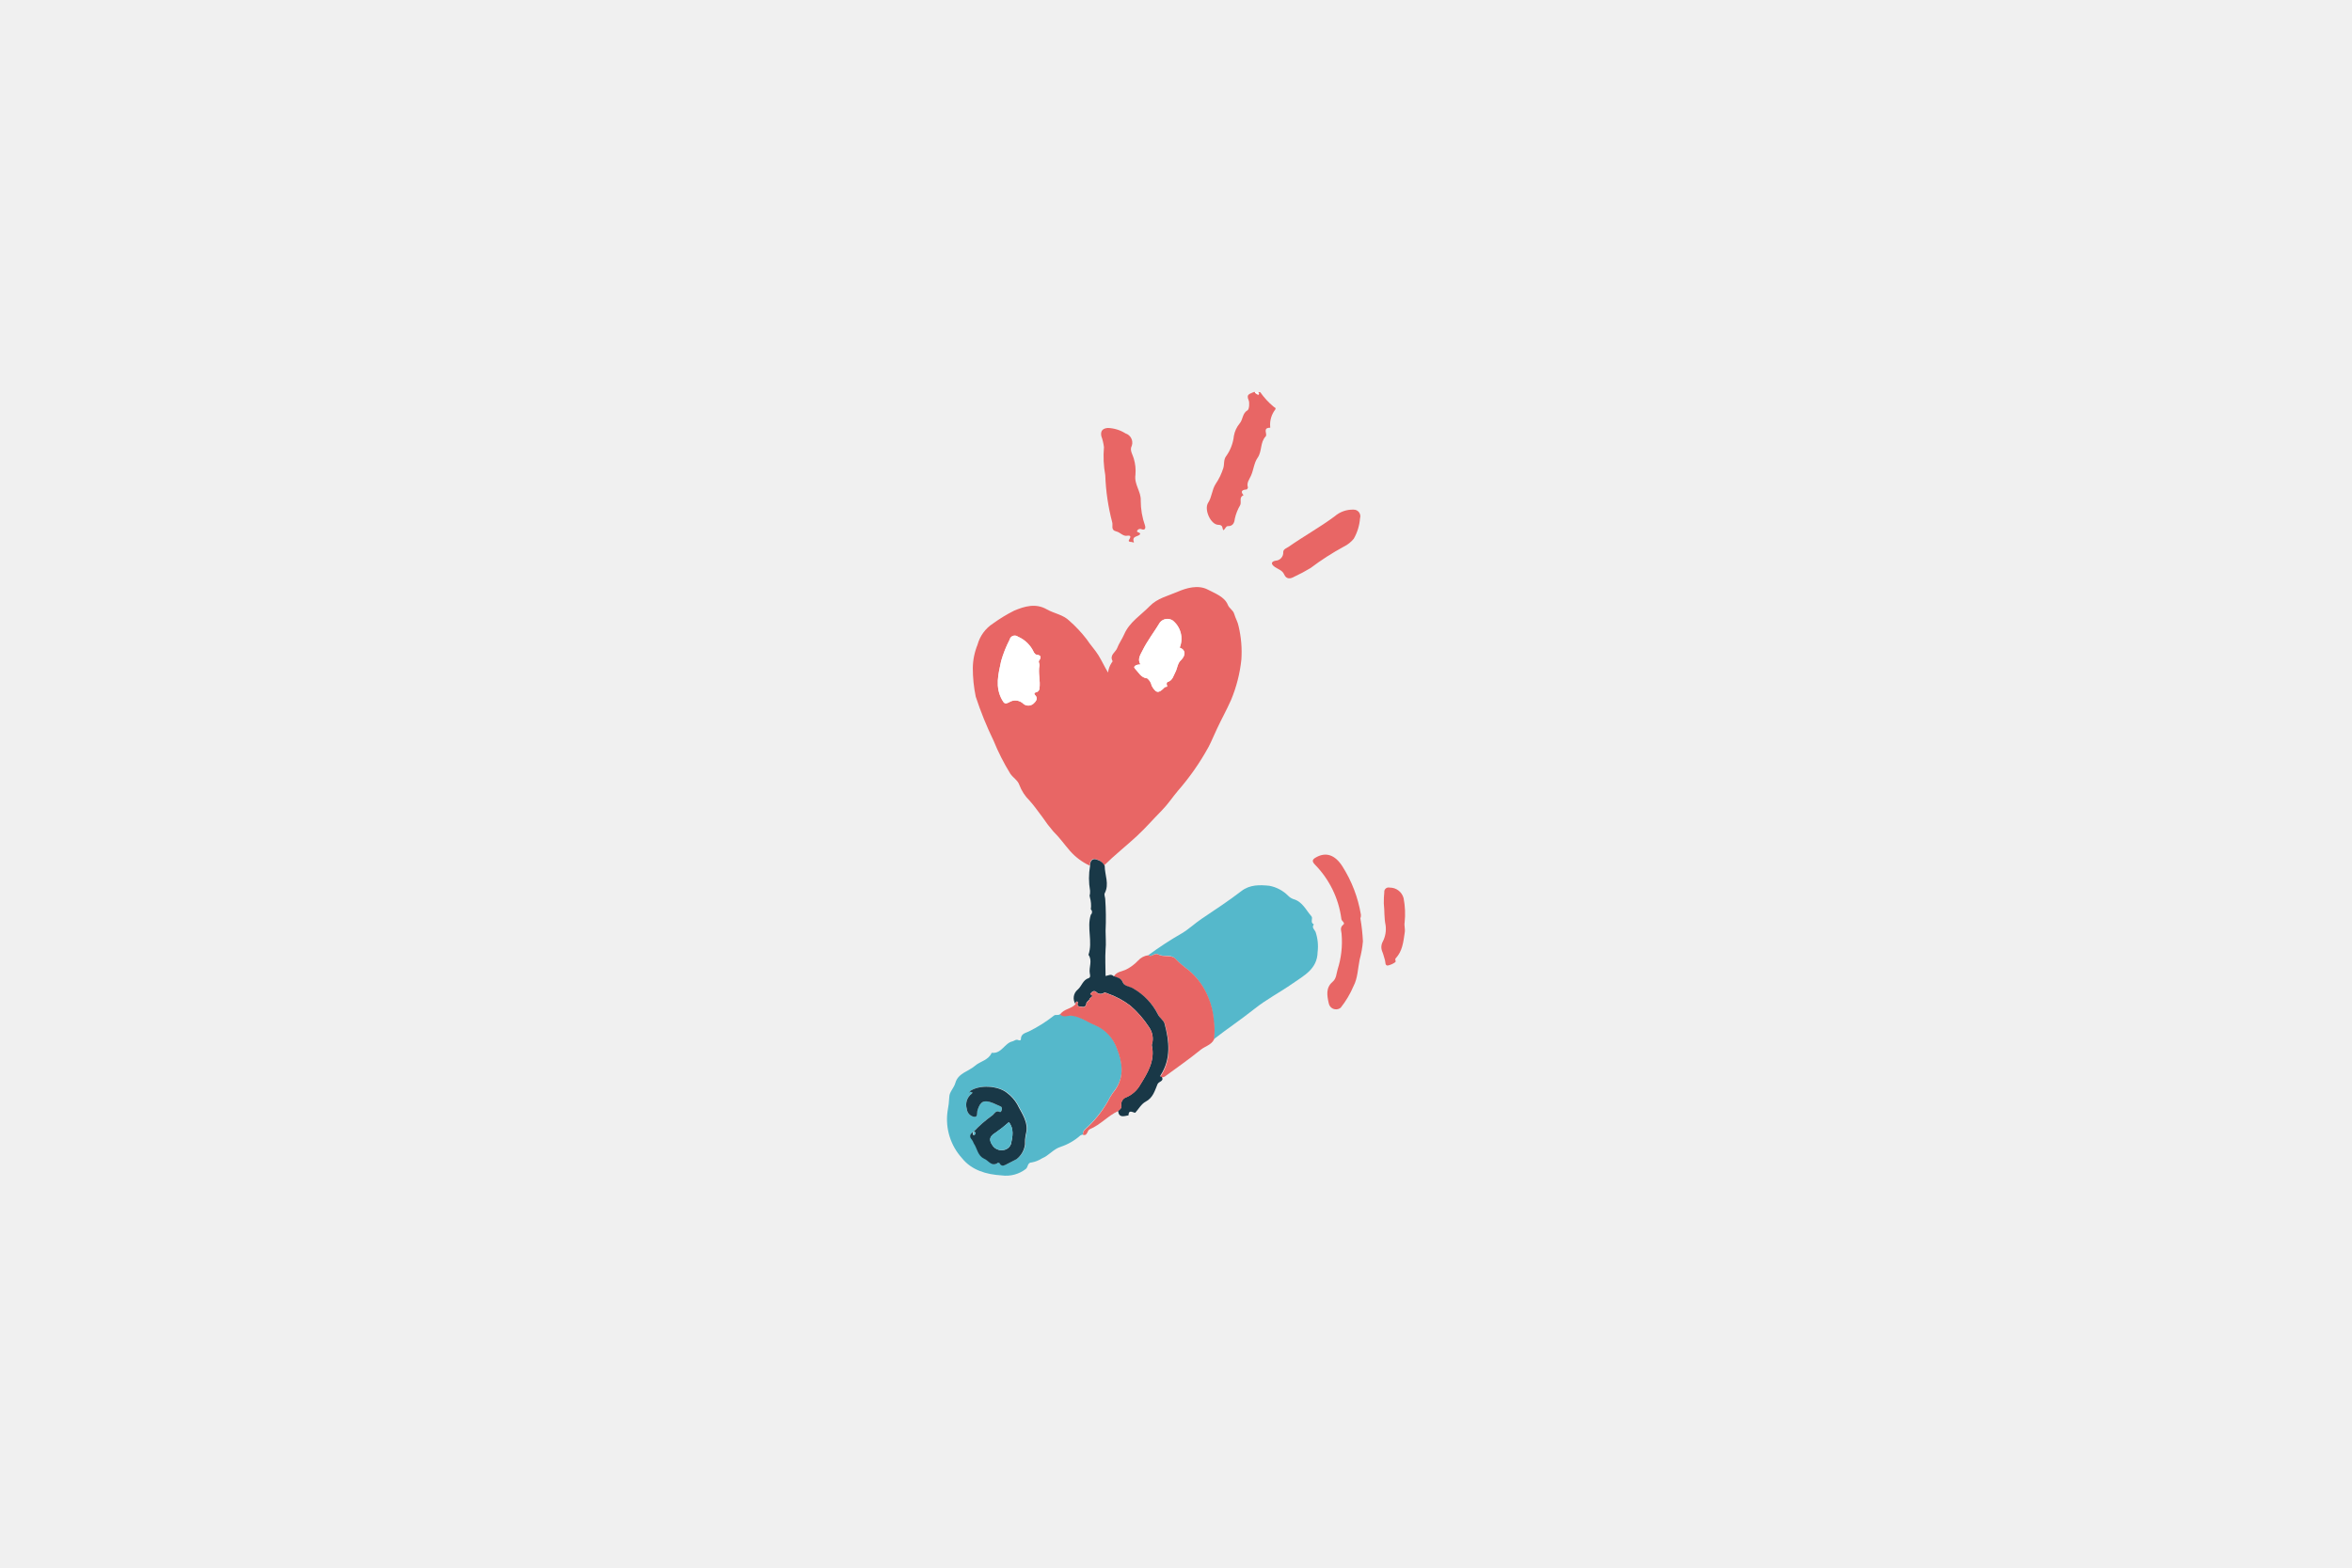
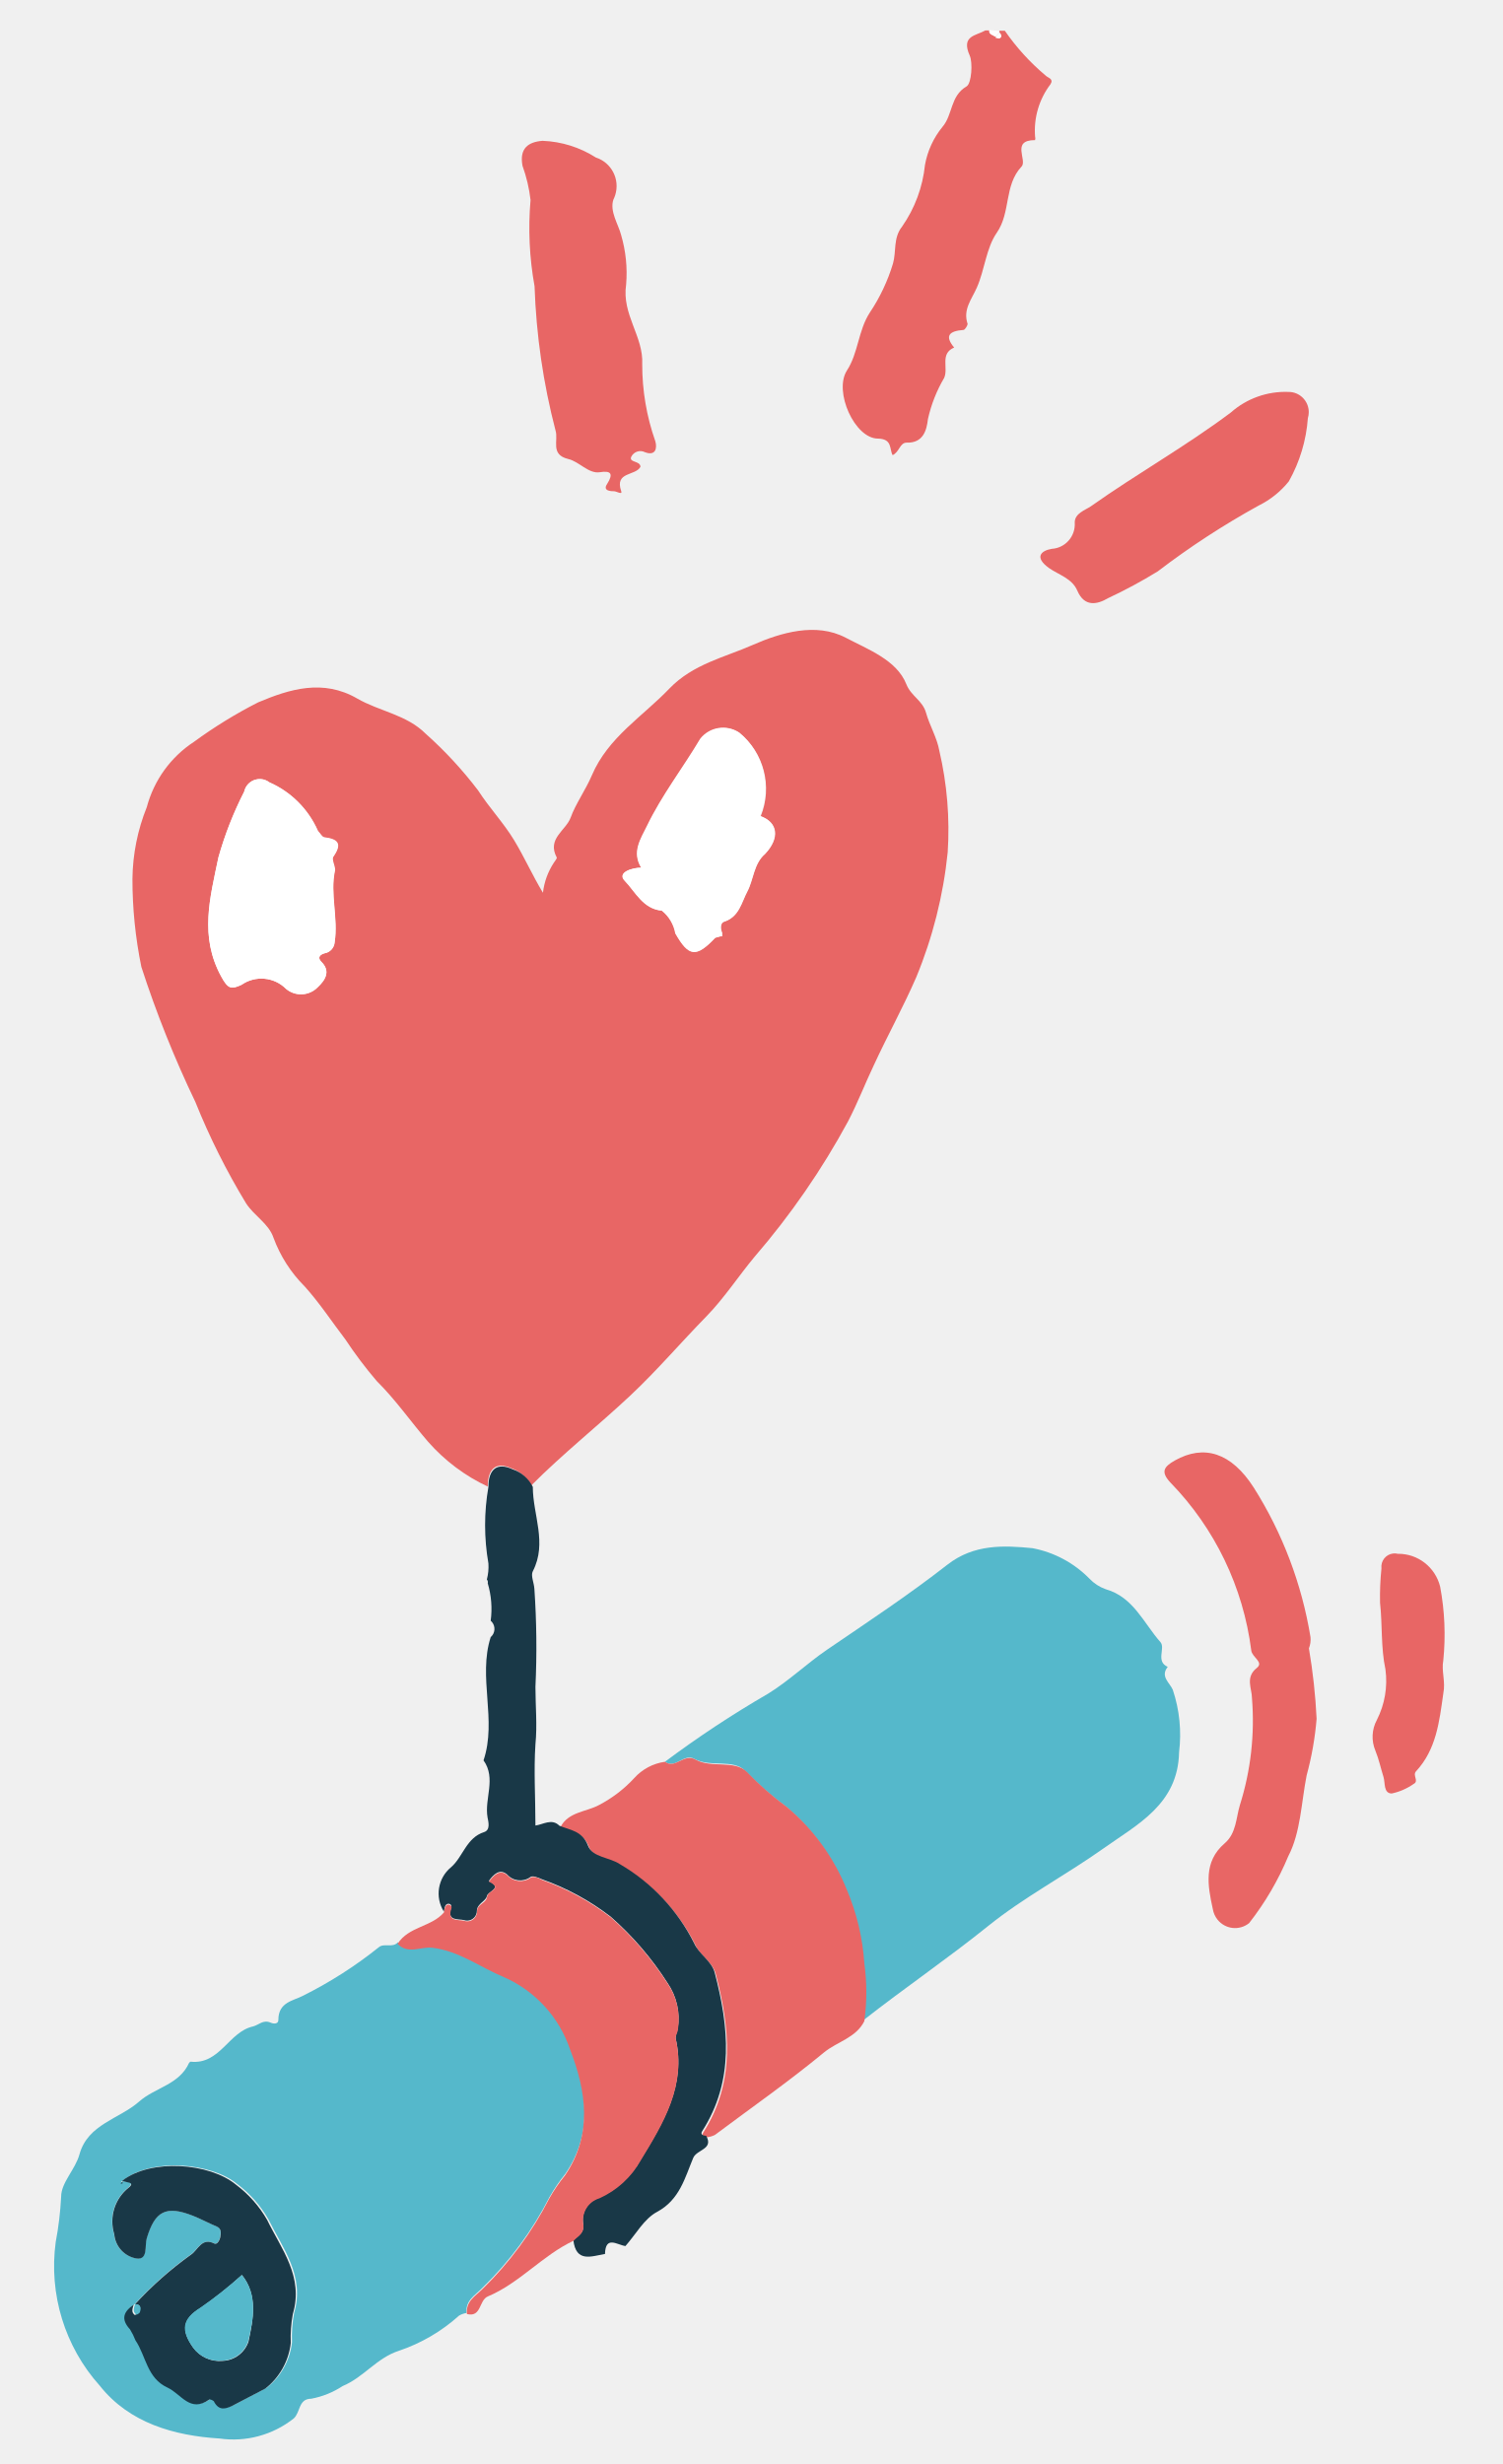
- <svg xmlns="http://www.w3.org/2000/svg" version="1.1" viewBox="0 0 1188 792" width="1188" height="792">
-   <g transform="translate(478.328 198) scale(2.908 2.894) rotate(0 39.77648 68.41742)">
-     <g>
-       <path d="M54.404,0.04c0.66,0.947,1.443,1.801,2.33,2.54c0.15,0.15,0.48,0.18,0.28,0.5   c-0.648,0.845-0.961,1.899-0.88,2.96c0.021,0.068,0.021,0.142,0,0.21c-1.4,0-0.42,1.15-0.78,1.51c-1,1.06-0.6,2.59-1.41,3.75   c-0.61,0.87-0.69,2.1-1.14,3.11c-0.3,0.68-0.81,1.25-0.53,2.07c0,0.08-0.15,0.34-0.24,0.34c-0.78,0.06-1.11,0.31-0.53,1   c-0.83,0.35-0.32,1.15-0.57,1.72c-0.431,0.726-0.745,1.516-0.93,2.34c-0.07,0.62-0.26,1.37-1.22,1.34c-0.39,0-0.41,0.53-0.8,0.71   c-0.2-0.35,0-0.92-0.84-0.94c-1.33,0-2.54-2.67-1.78-3.86c0.66-1,0.64-2.26,1.31-3.29c0.58-0.858,1.028-1.799,1.33-2.79   c0.2-0.69,0-1.45,0.52-2.1c0.729-1.035,1.18-2.24,1.31-3.5c0.143-0.794,0.488-1.537,1-2.16c0.6-0.69,0.44-1.76,1.38-2.3   c0.29-0.17,0.36-1.36,0.18-1.75c-0.51-1.14,0.36-1.12,0.9-1.43h0.23c0,0.26,0.22,0.26,0.36,0.37s0.24,0.07,0.29,0s0-0.2-0.08-0.26   V0.04h-0.09H54.404z" fill="#E86665" />
-       <path d="M53.974,0.04h0.09v0.1l-0.21,0.24c-0.13-0.11-0.38-0.11-0.35-0.38L53.974,0.04z" fill="#FFFFFF" />
-       <path d="M24.814,82.71c-1.299-0.604-2.459-1.469-3.41-2.54c-1-1.15-1.85-2.38-2.94-3.45   c-0.648-0.752-1.249-1.544-1.8-2.37c-0.77-1-1.46-2.05-2.32-3c-0.791-0.782-1.402-1.727-1.79-2.77c-0.27-0.8-1.09-1.23-1.56-1.94   c-1.127-1.84-2.1-3.77-2.91-5.77c-1.201-2.484-2.233-5.047-3.09-7.67c-0.34-1.645-0.511-3.32-0.51-5   c0.017-1.396,0.295-2.776,0.82-4.07c0.411-1.528,1.372-2.85,2.7-3.71c1.161-0.844,2.388-1.593,3.67-2.24   c1.81-0.76,3.72-1.34,5.67-0.22c1.27,0.73,2.82,0.91,3.92,2c1.102,0.974,2.106,2.052,3,3.22c0.65,1,1.45,1.83,2.05,2.81   s1.05,2,1.66,3c0.07-0.608,0.283-1.19,0.62-1.7c0.06-0.1,0.19-0.24,0.17-0.3c-0.58-1.08,0.53-1.53,0.8-2.28s0.86-1.57,1.21-2.39   c0.93-2.16,2.9-3.33,4.44-4.93c1.35-1.39,3.16-1.77,4.76-2.47s3.63-1.3,5.33-0.41c1.26,0.66,2.91,1.26,3.46,2.63   c0.28,0.7,0.93,0.92,1.13,1.63s0.63,1.42,0.76,2.15c0.446,1.892,0.608,3.84,0.48,5.78c-0.251,2.439-0.857,4.827-1.8,7.09   c-0.75,1.71-1.66,3.34-2.43,5c-0.48,1-0.93,2.15-1.47,3.18c-1.498,2.745-3.288,5.32-5.34,7.68c-0.94,1.12-1.74,2.35-2.77,3.4   c-1.47,1.49-2.83,3.08-4.37,4.51c-1.86,1.73-3.86,3.3-5.66,5.1c-0.239-0.474-0.656-0.834-1.16-1   C25.304,81.3,24.814,81.67,24.814,82.71z M33.614,47.56c-0.53,0-1.4,0.27-0.95,0.74c0.6,0.61,1.05,1.61,2.13,1.7   c0.406,0.322,0.679,0.78,0.77,1.29c0.77,1.34,1.19,1.39,2.28,0.25l0.29-0.08h0.1c0.005-0.067,0.005-0.133,0-0.2   c-0.11-0.24-0.1-0.56,0.11-0.63c0.87-0.27,1-1.1,1.34-1.73s0.36-1.57,1-2.11c0.86-0.89,0.75-1.8-0.25-2.14   c0.687-1.674,0.195-3.6-1.21-4.74c-0.72-0.473-1.681-0.322-2.22,0.35c-1,1.67-2.2,3.2-3.05,4.95c-0.38,0.73-0.89,1.47-0.35,2.35   L33.614,47.56z M15.094,45.46c-0.549-1.227-1.537-2.205-2.77-2.74c-0.4-0.304-0.971-0.227-1.275,0.173   c-0.08,0.105-0.136,0.227-0.165,0.357c-0.616,1.191-1.112,2.441-1.48,3.73c-0.48,2.3-1.1,4.48,0.16,6.77   c0.39,0.71,0.57,0.74,1.16,0.47c0.794-0.549,1.867-0.452,2.55,0.23c0.496,0.411,1.214,0.411,1.71,0c0.28-0.26,1-0.87,0.31-1.54   c-0.23-0.23-0.1-0.4,0.18-0.48c0.313-0.049,0.552-0.305,0.58-0.62c0.21-1.37-0.28-2.73,0-4.09c0-0.26-0.21-0.61-0.1-0.76   c0.51-0.72,0.29-1-0.5-1.1c-0.12-0.04-0.24-0.26-0.37-0.39L15.094,45.46z" fill="#E86665" />
-       <path d="M23.604,129.64c-0.151,0.023-0.297,0.074-0.43,0.15c-1.001,0.895-2.175,1.576-3.45,2   c-1.27,0.41-2,1.5-3.21,2c-0.547,0.357-1.158,0.601-1.8,0.72c-0.74,0-0.61,0.77-1,1.12c-1.199,0.942-2.73,1.354-4.24,1.14   c-2.59-0.16-5.16-0.87-6.86-3c-2.003-2.215-2.925-5.201-2.52-8.16c0.163-0.848,0.266-1.707,0.31-2.57c0-0.81,0.81-1.54,1.05-2.41   c0.48-1.72,2.28-2,3.42-3c0.9-0.79,2.29-0.95,2.85-2.19c0,0,0.06-0.07,0.09-0.07c1.68,0.18,2.18-1.7,3.57-2   c0.32-0.08,0.58-0.4,1-0.22c0.2,0.09,0.46,0.08,0.45-0.16c0-1,0.86-1.08,1.38-1.35c1.551-0.765,3.016-1.693,4.37-2.77   c0.3-0.25,0.79,0.06,1.09-0.28c0.6,0.61,1.33,0.14,2,0.22c1.54,0.18,2.74,1.12,4.11,1.68c1.78,0.782,3.149,2.277,3.77,4.12   c0.92,2.33,1.31,4.8-0.3,7.13c-0.336,0.411-0.637,0.849-0.9,1.31c-0.986,1.915-2.28,3.654-3.83,5.15   C24.064,128.67,23.534,128.92,23.604,129.64z M3.904,122.11c0.12,0.14,0.77,0,0.36,0.4c-0.801,0.624-1.132,1.68-0.83,2.65   c0.061,0.702,0.593,1.272,1.29,1.38c0.66,0.07,0.44-0.74,0.57-1.15c0.48-1.54,1.11-1.87,2.64-1.28c0.46,0.18,0.9,0.42,1.36,0.61   c0.3,0.12,0.24,0.36,0.21,0.58s-0.18,0.46-0.34,0.39c-0.73-0.35-0.94,0.37-1.34,0.63c-1.159,0.825-2.232,1.767-3.2,2.81l0,0   c-0.58,0.39-0.75,0.83-0.21,1.4c0.123,0.196,0.227,0.404,0.31,0.62c0.61,0.89,0.65,2.15,1.84,2.69c0.77,0.35,1.28,1.45,2.38,0.68   c0,0,0.25,0.06,0.29,0.14c0.24,0.48,0.59,0.4,1,0.23l1.93-1c0.81-0.631,1.332-1.56,1.45-2.58c-0.024-0.556,0.017-1.113,0.12-1.66   c0.63-2.12-0.66-3.69-1.47-5.33c-0.451-0.781-1.057-1.461-1.78-2c-1.49-1.21-4.84-1.5-6.5-0.24l-0.15,0.13h0.11L3.904,122.11z" fill="#55B8CB" />
-       <path d="M34.954,98.34c1.887-1.4,3.853-2.689,5.89-3.86c1.17-0.71,2.22-1.71,3.38-2.5   c2.32-1.57,4.67-3.11,6.89-4.83c1.52-1.18,3.23-1.1,4.87-0.94c1.237,0.232,2.375,0.835,3.26,1.73c0.258,0.271,0.577,0.476,0.93,0.6   c1.58,0.44,2.17,1.92,3.13,3c0.31,0.34-0.29,1.1,0.42,1.41c-0.44,0.55,0.11,0.89,0.29,1.3c0.386,1.141,0.509,2.355,0.36,3.55   c-0.06,2.95-2.38,4.09-4.34,5.47c-2.16,1.52-4.54,2.76-6.59,4.4c-2.33,1.86-4.8,3.53-7.15,5.36c0.152-1.091,0.152-2.199,0-3.29   c-0.096-1.436-0.434-2.846-1-4.17c-0.738-1.826-1.916-3.44-3.43-4.7c-0.821-0.601-1.591-1.27-2.3-2c-0.7-0.72-2-0.19-2.92-0.69   C36.034,97.83,35.564,98.78,34.954,98.34z" fill="#55B8CB" />
-       <path d="M34.954,98.34c0.61,0.44,1.07-0.51,1.76-0.12c0.89,0.5,2.22,0,2.92,0.69   c0.709,0.73,1.479,1.399,2.3,2c1.514,1.26,2.692,2.874,3.43,4.7c0.566,1.324,0.904,2.734,1,4.17c0.152,1.091,0.152,2.199,0,3.29   c-0.48,0.95-1.55,1.16-2.3,1.77c-2,1.64-4.16,3.14-6.25,4.69c-0.138,0.068-0.287,0.112-0.44,0.13c-0.16,0-0.35-0.07-0.23-0.26   c1.85-2.88,1.53-5.92,0.72-9c-0.18-0.7-0.91-1.05-1.17-1.66c-0.946-1.874-2.415-3.434-4.23-4.49c-0.62-0.42-1.59-0.39-1.85-1.06   c-0.33-0.86-1-0.88-1.64-1.14c0.46-0.88,1.49-0.86,2.22-1.26c0.749-0.389,1.425-0.903,2-1.52   C33.652,98.762,34.276,98.433,34.954,98.34z" fill="#E86665" />
-       <path d="M28.914,101.97c0.62,0.26,1.31,0.28,1.64,1.14c0.26,0.67,1.23,0.64,1.85,1.06   c1.815,1.056,3.284,2.616,4.23,4.49c0.27,0.61,1,1,1.17,1.66c0.81,3.09,1.13,6.13-0.72,9c-0.12,0.19,0.06,0.25,0.23,0.26   c0.44,0.77-0.53,0.77-0.74,1.25c-0.47,1.11-0.77,2.38-2.07,3.07c-0.74,0.39-1.22,1.28-1.81,1.94c-0.47-0.06-1.14-0.62-1.17,0.45   c-0.78,0.13-1.66,0.51-1.81-0.79c0.28-0.26,0.66-0.39,0.55-1c-0.075-0.634,0.318-1.229,0.93-1.41   c1.002-0.445,1.834-1.203,2.37-2.16c1.29-2.09,2.62-4.23,2-6.9c0-0.17,0.09-0.37,0.13-0.56c0.14-0.901-0.072-1.82-0.59-2.57   c-0.904-1.404-2.001-2.673-3.26-3.77c-1.191-0.908-2.517-1.624-3.93-2.12c-0.2-0.09-0.52-0.22-0.65-0.13   c-0.416,0.306-0.997,0.246-1.34-0.14c-0.43-0.36-0.78,0-1.05,0.37c0.84,0.4-0.06,0.58-0.11,0.86s-0.55,0.42-0.57,0.82   c0.005,0.309-0.241,0.564-0.55,0.57c-0.065,0.001-0.129-0.009-0.19-0.03c-0.32-0.08-1,0.07-0.73-0.7c0.07-0.2-0.15-0.28-0.27-0.19   s-0.11,0.27-0.15,0.41c-0.523-0.822-0.346-1.906,0.41-2.52c0.69-0.59,0.87-1.68,1.9-2c0.36-0.12,0.24-0.58,0.19-0.83   c-0.19-1.07,0.51-2.21-0.23-3.24c0.78-2.3-0.33-4.71,0.41-7c0.257-0.218,0.288-0.603,0.07-0.86c-0.021-0.025-0.045-0.049-0.07-0.07   c0.095-0.714,0.037-1.44-0.17-2.13c0.021-0.074,0.002-0.154-0.05-0.21c0.079-0.297,0.109-0.604,0.09-0.91   c-0.254-1.439-0.254-2.911,0-4.35c0-1,0.49-1.41,1.38-1c0.504,0.166,0.921,0.526,1.16,1c0,1.59,0.84,3.18,0,4.79   c-0.13,0.25,0.07,0.65,0.09,1c0.128,1.854,0.148,3.714,0.06,5.57c0,1.08,0.11,2.16,0,3.26c-0.1,1.49,0,3,0,4.61   C27.994,101.9,28.484,101.54,28.914,101.97z" fill="#193847" />
-       <path d="M22.314,106.89c0-0.14,0.06-0.34,0.15-0.41s0.34,0,0.27,0.19c-0.26,0.77,0.41,0.62,0.73,0.7   c0.293,0.099,0.611-0.057,0.71-0.35c0.021-0.061,0.031-0.125,0.03-0.19c0-0.41,0.52-0.45,0.57-0.82s0.94-0.46,0.11-0.86   c0.27-0.37,0.63-0.73,1.05-0.37c0.343,0.386,0.924,0.446,1.34,0.14c0.13-0.09,0.45,0,0.65,0.13c1.413,0.496,2.739,1.212,3.93,2.12   c1.259,1.097,2.356,2.366,3.26,3.77c0.518,0.75,0.73,1.669,0.59,2.57c0,0.19-0.17,0.39-0.13,0.56c0.61,2.67-0.72,4.82-2,6.9   c-0.536,0.957-1.368,1.715-2.37,2.16c-0.612,0.181-1.005,0.776-0.93,1.41c0.11,0.58-0.27,0.71-0.55,1c-1.78,0.83-3.08,2.4-4.9,3.16   c-0.52,0.21-0.36,1.21-1.2,1c-0.07-0.72,0.46-1,0.88-1.41c1.55-1.496,2.844-3.235,3.83-5.15c0.263-0.461,0.564-0.899,0.9-1.31   c1.6-2.33,1.21-4.8,0.3-7.13c-0.621-1.843-1.99-3.338-3.77-4.12c-1.37-0.56-2.57-1.49-4.11-1.68c-0.66-0.08-1.39,0.4-2-0.22   C20.294,107.68,21.594,107.73,22.314,106.89z" fill="#E86665" />
-       <path d="M33.554,24.8c-0.27,0.53-1.5,0.26-1.1,1.39c0.08,0.22-0.28,0-0.41,0c-0.13,0-0.68,0-0.4-0.41   c0.38-0.6,0.22-0.77-0.42-0.67s-1.18-0.61-1.8-0.75c-1.05-0.25-0.55-1.05-0.73-1.62c-0.704-2.677-1.106-5.424-1.2-8.19   c-0.295-1.616-0.373-3.264-0.23-4.9c-0.077-0.662-0.232-1.313-0.46-1.94c-0.19-1,0.34-1.36,1.15-1.42   c1.083,0.042,2.135,0.369,3.05,0.95c0.895,0.285,1.389,1.241,1.104,2.136c-0.028,0.088-0.063,0.173-0.104,0.254   c-0.22,0.67,0.28,1.39,0.44,2c0.272,0.914,0.37,1.87,0.29,2.82c-0.26,1.71,1,2.94,0.92,4.52c-0.003,1.492,0.25,2.974,0.75,4.38   c0.12,0.42,0,0.85-0.6,0.62c-0.287-0.142-0.635-0.024-0.777,0.263c-0.001,0.002-0.002,0.004-0.003,0.007   C32.884,24.57,33.544,24.45,33.554,24.8z" fill="#E86665" />
-       <path d="M71.804,91.9c0.228,1.323,0.375,2.659,0.44,4c-0.091,1.085-0.282,2.16-0.57,3.21   c-0.31,1.55-0.34,3.24-1.05,4.59c-0.572,1.362-1.326,2.64-2.24,3.8c-0.556,0.446-1.368,0.356-1.813-0.2   c-0.139-0.174-0.231-0.38-0.267-0.6c-0.29-1.32-0.55-2.68,0.68-3.73c0.67-0.57,0.65-1.46,0.87-2.17   c0.625-1.966,0.859-4.034,0.69-6.09c0-0.52-0.4-1.17,0.28-1.7c0.42-0.33-0.28-0.6-0.32-1c-0.461-3.587-2.08-6.926-4.61-9.51   c-0.59-0.62-0.4-0.91,0.24-1.27c1.65-0.92,3.22-0.47,4.52,1.55c1.641,2.579,2.743,5.464,3.24,8.48   C71.916,91.477,71.885,91.697,71.804,91.9z" fill="#E86665" />
-       <path d="M71.744,22.04c-0.093,1.263-0.465,2.489-1.09,3.59c-0.467,0.576-1.054,1.043-1.72,1.37   c-2.017,1.102-3.949,2.352-5.78,3.74c-0.917,0.56-1.865,1.067-2.84,1.52c-0.65,0.38-1.36,0.5-1.76-0.42   c-0.3-0.7-1.06-0.9-1.61-1.28c-0.88-0.62-0.47-1,0.15-1.1c0.772-0.048,1.359-0.712,1.311-1.484c0-0.005-0.001-0.011-0.001-0.016   c0-0.52,0.61-0.7,0.93-0.92c2.62-1.84,5.42-3.4,8-5.32c0.91-0.798,2.091-1.216,3.3-1.17c0.635-0.006,1.155,0.503,1.161,1.139   C71.796,21.808,71.779,21.926,71.744,22.04z" fill="#E86665" />
-       <path d="M76.894,86.53c1.143-0.015,2.146,0.76,2.42,1.87c0.261,1.377,0.321,2.785,0.18,4.18   c-0.12,0.61,0.14,1.2,0,1.88c-0.23,1.61-0.4,3.18-1.56,4.42c-0.22,0.24,0.19,0.55-0.14,0.72c-0.376,0.262-0.801,0.445-1.25,0.54   c-0.48,0-0.37-0.61-0.47-0.93c-0.16-0.5-0.26-1-0.47-1.51c-0.237-0.563-0.204-1.204,0.09-1.74c0.451-0.881,0.622-1.879,0.49-2.86   c-0.27-1.26-0.17-2.53-0.31-3.79c-0.014-0.651,0.013-1.302,0.08-1.95c-0.051-0.417,0.245-0.796,0.661-0.847   C76.708,86.501,76.803,86.507,76.894,86.53z" fill="#E86665" />
-       <path d="M54.074,0.18c0.11,0.06,0.18,0.17,0.08,0.26s-0.19,0-0.29,0L54.074,0.18z" fill="#FFFFFF" />
-       <path d="M16.084,47.7c0-0.26-0.21-0.61-0.1-0.76c0.51-0.72,0.29-1-0.5-1.1c-0.15,0-0.27-0.25-0.4-0.38   c-0.549-1.227-1.537-2.205-2.77-2.74c-0.4-0.304-0.971-0.227-1.275,0.173c-0.08,0.105-0.136,0.227-0.165,0.357   c-0.613,1.191-1.105,2.441-1.47,3.73c-0.48,2.3-1.1,4.48,0.16,6.77c0.39,0.71,0.57,0.74,1.16,0.47   c0.794-0.549,1.867-0.452,2.55,0.23c0.496,0.411,1.214,0.411,1.71,0c0.28-0.26,1-0.87,0.31-1.54c-0.23-0.23-0.1-0.4,0.18-0.48   c0.313-0.049,0.552-0.305,0.58-0.62C16.274,50.42,15.784,49.04,16.084,47.7z" fill="#FFFFFF" />
-       <path d="M40.404,44.63c0.687-1.674,0.195-3.6-1.21-4.74c-0.72-0.473-1.681-0.322-2.22,0.35   c-1,1.67-2.2,3.2-3.05,4.95c-0.37,0.75-0.88,1.49-0.33,2.38c-0.53,0-1.4,0.27-0.95,0.74c0.6,0.61,1.05,1.61,2.13,1.7   c0.406,0.322,0.679,0.78,0.77,1.29c0.77,1.34,1.19,1.39,2.28,0.25l0.29-0.08h0.1c0.005-0.067,0.005-0.133,0-0.2   c-0.11-0.24-0.1-0.56,0.11-0.63c0.87-0.27,1-1.1,1.34-1.73s0.36-1.57,1-2.11C41.534,45.88,41.404,44.98,40.404,44.63z" fill="#FFFFFF" />
-       <path d="M4.634,129.14c0.968-1.043,2.041-1.985,3.2-2.81c0.4-0.26,0.61-1,1.34-0.63   c0.16,0.07,0.31-0.19,0.34-0.39s0.08-0.46-0.21-0.58c-0.46-0.19-0.9-0.43-1.36-0.61c-1.54-0.6-2.17-0.27-2.64,1.28   c-0.13,0.42,0.09,1.22-0.57,1.15c-0.697-0.108-1.229-0.678-1.29-1.38c-0.302-0.97,0.029-2.026,0.83-2.65   c0.42-0.35-0.23-0.26-0.36-0.4l0,0c1.66-1.26,5-1,6.5,0.24c0.723,0.539,1.329,1.219,1.78,2c0.8,1.64,2.1,3.21,1.47,5.33   c-0.103,0.547-0.144,1.104-0.12,1.66c-0.118,1.02-0.64,1.949-1.45,2.58l-1.93,1c-0.38,0.17-0.73,0.25-1-0.23   c0-0.08-0.25-0.18-0.29-0.14c-1.09,0.77-1.6-0.32-2.38-0.68c-1.19-0.54-1.23-1.8-1.84-2.69c-0.083-0.216-0.187-0.424-0.31-0.62   c-0.54-0.58-0.37-1,0.21-1.4c-0.06,0.21-0.16,0.43,0.07,0.59c0,0,0.18-0.08,0.21-0.15C4.994,129.33,4.934,129.15,4.634,129.14z    M10.754,127.48c-0.743,0.669-1.528,1.29-2.35,1.86c-1.06,0.65-1.15,1.27-0.44,2.27c0.388,0.529,1.027,0.814,1.68,0.75   c0.672-0.021,1.26-0.455,1.48-1.09c0.28-1.31,0.54-2.66-0.38-3.79H10.754z" fill="#193847" />
-       <path d="M3.914,122.11v0.18h-0.11l0.15-0.13L3.914,122.11z" fill="#193847" />
-       <path d="M10.744,127.48c0.92,1.12,0.68,2.47,0.36,3.78c-0.22,0.635-0.808,1.069-1.48,1.09   c-0.653,0.064-1.292-0.221-1.68-0.75c-0.71-1-0.62-1.62,0.44-2.27C9.209,128.764,9.997,128.146,10.744,127.48z" fill="#55B8CB" />
-       <path d="M4.634,129.14c0.31,0,0.37,0.2,0.28,0.44c0,0.07-0.18,0.17-0.21,0.15   C4.474,129.57,4.574,129.35,4.634,129.14L4.634,129.14z" fill="#55B8CB" />
-     </g>
-   </g>
+ <svg xmlns="http://www.w3.org/2000/svg" width="250" height="410" viewBox="0 0 250 410" fill="none">
+   <path d="M167.206 5.117C169.125 7.892 171.402 10.394 173.981 12.559C174.417 12.999 175.377 13.087 174.796 14.024C172.911 16.5 172.001 19.589 172.236 22.698C172.298 22.897 172.298 23.114 172.236 23.313C168.165 23.313 171.015 26.683 169.968 27.738C167.06 30.844 168.223 35.327 165.868 38.726C164.094 41.275 163.861 44.879 162.553 47.839C161.68 49.831 160.197 51.501 161.012 53.904C161.012 54.139 160.575 54.9 160.314 54.9C158.045 55.076 157.086 55.809 158.772 57.831C156.359 58.856 157.842 61.2 157.115 62.87C155.862 64.998 154.948 67.313 154.41 69.727C154.207 71.544 153.654 73.741 150.863 73.653C149.729 73.653 149.67 75.207 148.536 75.734C147.955 74.708 148.536 73.038 146.094 72.98C142.226 72.98 138.707 65.156 140.917 61.669C142.837 58.739 142.778 55.047 144.727 52.029C146.413 49.515 147.716 46.757 148.594 43.854C149.176 41.832 148.594 39.605 150.107 37.7C152.227 34.667 153.538 31.137 153.916 27.445C154.332 25.118 155.335 22.941 156.824 21.116C158.569 19.094 158.104 15.958 160.837 14.376C161.68 13.878 161.884 10.391 161.361 9.248C159.877 5.908 162.407 5.966 163.978 5.058H164.647C164.647 5.82 165.286 5.82 165.693 6.142C166.101 6.465 166.391 6.347 166.537 6.142C166.682 5.937 166.537 5.556 166.304 5.38V5.117H166.042H167.206Z" fill="#E86665" />
+   <path d="M165.955 5.117H166.217V5.41L165.606 6.113C165.228 5.791 164.501 5.791 164.588 5L165.955 5.117Z" fill="white" />
+   <path d="M81.158 247.355C77.38 245.585 74.007 243.051 71.242 239.912C68.334 236.543 65.862 232.939 62.692 229.803C60.808 227.6 59.06 225.279 57.458 222.859C55.219 219.929 53.212 216.852 50.711 214.068C48.411 211.777 46.634 209.008 45.506 205.952C44.721 203.608 42.336 202.348 40.969 200.267C37.692 194.876 34.863 189.22 32.507 183.36C29.015 176.081 26.014 168.571 23.521 160.886C22.533 156.065 22.035 151.157 22.038 146.235C22.088 142.144 22.896 138.101 24.423 134.309C25.618 129.832 28.413 125.958 32.275 123.438C35.651 120.965 39.219 118.77 42.947 116.874C48.21 114.647 53.765 112.948 59.435 116.23C63.128 118.369 67.636 118.896 70.835 122.09C74.039 124.944 76.959 128.103 79.559 131.525C81.449 134.455 83.775 136.887 85.52 139.759C87.265 142.631 88.573 145.619 90.347 148.55C90.551 146.768 91.17 145.063 92.15 143.568C92.325 143.275 92.703 142.865 92.645 142.689C90.958 139.525 94.186 138.206 94.971 136.008C95.756 133.811 97.472 131.408 98.49 129.005C101.194 122.676 106.923 119.248 111.401 114.559C115.327 110.487 120.59 109.373 125.243 107.322C129.896 105.271 135.799 103.513 140.743 106.121C144.407 108.054 149.205 109.813 150.805 113.827C151.619 115.878 153.509 116.523 154.091 118.603C154.672 120.684 155.923 122.764 156.301 124.903C157.598 130.447 158.069 136.155 157.697 141.839C156.967 148.986 155.204 155.983 152.462 162.614C150.281 167.625 147.635 172.401 145.396 177.265C144 180.195 142.691 183.565 141.121 186.583C136.765 194.627 131.559 202.172 125.592 209.087C122.859 212.369 120.532 215.973 117.537 219.05C113.262 223.415 109.307 228.074 104.829 232.265C99.42 237.334 93.604 241.934 88.37 247.209C87.675 245.82 86.462 244.765 84.996 244.278C82.583 243.223 81.158 244.308 81.158 247.355ZM106.748 144.359C105.207 144.359 102.677 145.15 103.986 146.528C105.731 148.315 107.039 151.245 110.18 151.509C111.36 152.452 112.154 153.795 112.419 155.289C114.658 159.215 115.879 159.362 119.049 156.021L119.893 155.787H120.183C120.198 155.591 120.198 155.397 120.183 155.201C119.863 154.498 119.893 153.56 120.503 153.355C123.033 152.564 123.411 150.132 124.4 148.286C125.389 146.44 125.447 143.685 127.308 142.103C129.809 139.495 129.489 136.829 126.581 135.833C128.579 130.927 127.148 125.284 123.062 121.944C120.968 120.558 118.174 121 116.606 122.969C113.698 127.862 110.209 132.346 107.737 137.473C106.632 139.612 105.149 141.781 106.719 144.359H106.748ZM52.892 138.206C51.296 134.611 48.423 131.745 44.837 130.177C43.674 129.287 42.013 129.512 41.129 130.684C40.897 130.992 40.734 131.349 40.65 131.73C38.858 135.22 37.416 138.883 36.346 142.66C34.95 149.399 33.147 155.787 36.811 162.497C37.945 164.578 38.468 164.665 40.184 163.874C42.493 162.266 45.614 162.55 47.6 164.548C49.042 165.753 51.13 165.753 52.572 164.548C53.387 163.786 55.48 161.999 53.474 160.036C52.805 159.362 53.183 158.864 53.997 158.629C54.907 158.486 55.602 157.736 55.684 156.813C56.295 152.798 54.87 148.813 55.684 144.828C55.684 144.066 55.073 143.041 55.393 142.601C56.876 140.492 56.236 139.671 53.939 139.378C53.59 139.261 53.241 138.616 52.863 138.235L52.892 138.206Z" fill="#E86665" />
+   <path d="M77.639 384.868C77.2 384.935 76.776 385.085 76.389 385.307C73.478 387.93 70.064 389.925 66.356 391.168C62.663 392.369 60.54 395.563 57.022 397.028C55.431 398.074 53.654 398.789 51.787 399.138C49.635 399.138 50.013 401.394 48.879 402.419C45.392 405.18 40.94 406.387 36.549 405.76C29.017 405.291 21.544 403.211 16.6 396.969C10.776 390.479 8.094 381.729 9.272 373.059C9.746 370.574 10.046 368.057 10.174 365.529C10.174 363.155 12.529 361.016 13.227 358.467C14.623 353.427 19.857 352.606 23.172 349.676C25.79 347.361 29.832 346.893 31.46 343.259C31.46 343.259 31.635 343.054 31.722 343.054C36.607 343.582 38.061 338.073 42.103 337.194C43.034 336.959 43.79 336.022 45.011 336.549C45.593 336.813 46.349 336.784 46.32 336.08C46.32 333.15 48.821 332.916 50.333 332.125C54.843 329.883 59.104 327.164 63.041 324.008C63.913 323.275 65.338 324.184 66.211 323.188C67.956 324.975 70.079 323.598 72.027 323.832C76.505 324.36 79.995 327.114 83.979 328.755C89.155 331.046 93.136 335.427 94.942 340.827C97.617 347.654 98.751 354.892 94.07 361.719C93.092 362.924 92.217 364.207 91.452 365.558C88.585 371.169 84.822 376.265 80.315 380.648C78.977 382.025 77.436 382.758 77.639 384.868ZM20.352 362.803C20.701 363.214 22.591 362.803 21.398 363.976C19.069 365.804 18.107 368.898 18.985 371.741C19.162 373.798 20.709 375.468 22.736 375.784C24.655 375.989 24.016 373.616 24.394 372.414C25.79 367.902 27.622 366.935 32.071 368.664C33.409 369.191 34.688 369.895 36.026 370.451C36.898 370.803 36.724 371.506 36.636 372.151C36.549 372.795 36.113 373.499 35.648 373.294C33.525 372.268 32.914 374.378 31.751 375.14C28.381 377.557 25.26 380.317 22.445 383.373C20.759 384.516 20.264 385.805 21.835 387.476C22.192 388.05 22.495 388.659 22.736 389.292C24.51 391.9 24.626 395.592 28.087 397.174C30.326 398.2 31.809 401.423 35.008 399.167C35.008 399.167 35.735 399.343 35.851 399.577C36.549 400.984 37.567 400.749 38.759 400.251L44.372 397.321C46.727 395.472 48.245 392.75 48.588 389.761C48.519 388.132 48.638 386.5 48.937 384.897C50.769 378.685 47.018 374.085 44.663 369.279C43.351 366.991 41.589 364.998 39.486 363.419C35.153 359.873 25.412 359.024 20.584 362.716L20.148 363.097H20.468L20.352 362.803Z" fill="#55B8CB" />
+   <path d="M110.645 293.153C116.132 289.051 121.85 285.274 127.773 281.843C131.176 279.762 134.229 276.832 137.602 274.517C144.349 269.917 151.183 265.404 157.638 260.365C162.058 256.907 167.031 257.141 171.8 257.61C175.397 258.29 178.707 260.057 181.28 262.679C182.031 263.473 182.958 264.074 183.985 264.438C188.579 265.727 190.295 270.063 193.087 273.228C193.988 274.224 192.244 276.451 194.308 277.36C193.029 278.971 194.628 279.967 195.152 281.169C196.274 284.512 196.632 288.069 196.198 291.571C196.024 300.215 189.277 303.555 183.578 307.599C177.296 312.053 170.375 315.686 164.414 320.492C157.638 325.942 150.456 330.835 143.622 336.197C144.064 333.001 144.064 329.754 143.622 326.557C143.343 322.349 142.36 318.218 140.714 314.338C138.568 308.988 135.142 304.259 130.739 300.567C128.352 298.806 126.113 296.845 124.051 294.706C122.015 292.596 118.235 294.149 115.56 292.684C113.786 291.659 112.419 294.442 110.645 293.153Z" fill="#55B8CB" />
+   <path d="M110.645 293.153C112.419 294.443 113.757 291.659 115.763 292.802C118.351 294.267 122.219 292.802 124.254 294.823C126.316 296.963 128.555 298.923 130.943 300.684C135.346 304.376 138.771 309.105 140.917 314.456C142.563 318.335 143.546 322.467 143.825 326.674C144.267 329.871 144.267 333.118 143.825 336.315C142.429 339.098 139.318 339.714 137.137 341.501C131.321 346.307 125.04 350.702 118.962 355.244C118.561 355.443 118.127 355.572 117.682 355.625C117.217 355.625 116.665 355.42 117.014 354.863C122.393 346.424 121.463 337.516 119.107 328.491C118.584 326.44 116.461 325.415 115.705 323.627C112.954 318.136 108.682 313.565 103.404 310.471C101.601 309.24 98.78 309.328 98.024 307.365C97.065 304.845 95.116 304.786 93.255 304.024C94.593 301.446 97.588 301.504 99.711 300.332C101.889 299.192 103.855 297.686 105.527 295.878C106.859 294.39 108.673 293.426 110.645 293.153Z" fill="#E86665" />
+   <path d="M93.081 303.79C94.884 304.552 96.89 304.61 97.85 307.13C98.606 309.093 101.427 309.006 103.23 310.236C108.508 313.33 112.78 317.902 115.53 323.393C116.316 325.18 118.439 326.323 118.933 328.257C121.288 337.311 122.219 346.219 116.839 354.628C116.49 355.185 117.014 355.361 117.508 355.39C118.787 357.646 115.967 357.646 115.356 359.053C113.989 362.305 113.117 366.027 109.336 368.049C107.185 369.191 105.789 371.799 104.073 373.733C102.706 373.557 100.758 371.916 100.671 375.052C98.402 375.433 95.843 376.546 95.407 372.737C96.221 371.975 97.326 371.594 97.007 369.807C96.788 367.949 97.931 366.205 99.711 365.675C102.625 364.371 105.044 362.15 106.603 359.346C110.354 353.222 114.222 346.951 112.419 339.128C112.419 338.63 112.681 338.044 112.797 337.487C113.204 334.847 112.588 332.154 111.081 329.956C108.452 325.842 105.262 322.124 101.601 318.91C98.138 316.249 94.282 314.151 90.173 312.698C89.591 312.434 88.661 312.053 88.282 312.317C87.073 313.213 85.383 313.037 84.386 311.906C83.135 310.852 82.118 311.906 81.332 312.991C83.775 314.163 81.158 314.69 81.013 315.511C80.867 316.331 79.413 316.741 79.355 317.913C79.37 318.819 78.654 319.566 77.756 319.583C77.567 319.586 77.38 319.557 77.203 319.496C76.272 319.261 74.295 319.701 75.08 317.444C75.284 316.858 74.644 316.624 74.295 316.888C73.946 317.151 73.975 317.679 73.859 318.089C72.338 315.68 72.853 312.504 75.051 310.705C77.058 308.976 77.581 305.782 80.576 304.845C81.623 304.493 81.274 303.145 81.129 302.413C80.576 299.277 82.612 295.937 80.46 292.919C82.728 286.18 79.5 279.118 81.652 272.408C82.4 271.769 82.49 270.641 81.856 269.888C81.795 269.814 81.725 269.744 81.652 269.683C81.929 267.59 81.76 265.463 81.158 263.441C81.219 263.225 81.164 262.99 81.013 262.826C81.242 261.956 81.329 261.056 81.274 260.16C80.536 255.943 80.536 251.63 81.274 247.413C81.274 244.483 82.699 243.282 85.287 244.483C86.753 244.97 87.966 246.024 88.661 247.413C88.661 252.072 91.103 256.731 88.661 261.449C88.282 262.181 88.864 263.353 88.922 264.379C89.294 269.812 89.353 275.262 89.097 280.7C89.097 283.865 89.417 287.029 89.097 290.252C88.806 294.618 89.097 299.043 89.097 303.761C90.405 303.585 91.83 302.53 93.081 303.79Z" fill="#193847" />
+   <path d="M73.888 318.206C73.888 317.796 74.062 317.21 74.324 317.005C74.586 316.8 75.313 317.005 75.109 317.562C74.353 319.818 76.302 319.378 77.232 319.613C78.084 319.903 79.009 319.446 79.297 318.587C79.358 318.408 79.387 318.221 79.384 318.03C79.384 316.829 80.896 316.712 81.042 315.628C81.187 314.544 83.775 314.28 81.362 313.108C82.147 312.024 83.194 310.969 84.415 312.024C85.412 313.155 87.102 313.33 88.312 312.434C88.69 312.17 89.62 312.434 90.202 312.815C94.311 314.268 98.167 316.366 101.63 319.027C105.291 322.241 108.481 325.96 111.11 330.073C112.617 332.271 113.233 334.964 112.826 337.604C112.826 338.161 112.332 338.747 112.448 339.245C114.222 347.069 110.354 353.368 106.632 359.463C105.073 362.267 102.654 364.488 99.74 365.792C97.96 366.323 96.817 368.066 97.036 369.924C97.356 371.623 96.251 372.004 95.436 372.854C90.26 375.286 86.48 379.886 81.187 382.113C79.675 382.729 80.14 385.659 77.697 385.044C77.494 382.934 79.035 382.113 80.256 380.912C84.764 376.528 88.527 371.433 91.394 365.822C92.159 364.471 93.034 363.187 94.011 361.983C98.664 355.156 97.53 347.918 94.884 341.091C93.078 335.691 89.097 331.31 83.921 329.019C79.937 327.378 76.447 324.653 71.969 324.096C70.049 323.862 67.927 325.268 66.153 323.451C68.014 320.521 71.794 320.668 73.888 318.206Z" fill="#E86665" />
+   <path d="M106.574 77.668C105.789 79.221 102.212 78.43 103.375 81.741C103.608 82.386 102.561 81.741 102.183 81.741C101.805 81.741 100.205 81.741 101.02 80.54C102.125 78.782 101.659 78.284 99.798 78.577C97.937 78.87 96.367 76.789 94.564 76.379C91.51 75.646 92.964 73.302 92.441 71.632C90.394 63.788 89.225 55.739 88.951 47.634C88.094 42.899 87.867 38.07 88.283 33.276C88.059 31.336 87.608 29.429 86.945 27.591C86.392 24.661 87.934 23.607 90.289 23.431C93.438 23.554 96.498 24.512 99.159 26.214C101.761 27.049 103.198 29.851 102.369 32.473C102.287 32.731 102.186 32.98 102.066 33.217C101.427 35.181 102.881 37.29 103.346 39.078C104.137 41.756 104.422 44.557 104.189 47.341C103.433 52.352 107.097 55.956 106.865 60.585C106.856 64.957 107.592 69.3 109.046 73.419C109.395 74.65 109.046 75.91 107.301 75.236C106.466 74.82 105.454 75.166 105.041 76.007C105.038 76.013 105.036 76.019 105.033 76.027C104.626 76.994 106.545 76.643 106.574 77.668Z" fill="#E86665" />
+   <path d="M217.805 274.283C218.468 278.16 218.895 282.074 219.084 286.004C218.82 289.183 218.264 292.333 217.427 295.409C216.525 299.951 216.438 304.903 214.373 308.859C212.71 312.85 210.517 316.595 207.86 319.994C206.243 321.301 203.881 321.037 202.587 319.408C202.183 318.898 201.916 318.294 201.811 317.65C200.968 313.782 200.211 309.797 203.788 306.72C205.737 305.05 205.679 302.442 206.318 300.361C208.136 294.601 208.816 288.541 208.325 282.517C208.325 280.993 207.162 279.088 209.139 277.535C210.36 276.568 208.325 275.777 208.208 274.605C206.868 264.095 202.16 254.311 194.803 246.739C193.087 244.923 193.639 244.073 195.501 243.018C200.299 240.322 204.864 241.641 208.645 247.56C213.417 255.117 216.621 263.57 218.067 272.408C218.131 273.043 218.04 273.688 217.805 274.283Z" fill="#E86665" />
+   <path d="M217.63 69.581C217.36 73.282 216.278 76.874 214.461 80.1C213.103 81.788 211.396 83.157 209.459 84.115C203.593 87.344 197.975 91.007 192.651 95.074C189.984 96.715 187.227 98.2 184.392 99.528C182.502 100.641 180.437 100.993 179.274 98.297C178.401 96.246 176.191 95.66 174.592 94.546C172.033 92.73 173.225 91.616 175.028 91.323C177.273 91.182 178.98 89.237 178.841 86.975C178.841 86.96 178.838 86.942 178.838 86.928C178.838 85.404 180.612 84.877 181.542 84.232C189.161 78.84 197.303 74.269 204.806 68.643C207.452 66.305 210.887 65.08 214.403 65.215C216.249 65.198 217.761 66.689 217.779 68.553C217.782 68.901 217.732 69.247 217.63 69.581Z" fill="#E86665" />
+   <path d="M232.607 258.548C235.93 258.504 238.847 260.775 239.644 264.027C240.403 268.062 240.577 272.188 240.167 276.276C239.818 278.063 240.574 279.792 240.167 281.784C239.499 286.502 239.004 291.102 235.631 294.736C234.991 295.439 236.183 296.347 235.224 296.845C234.13 297.613 232.894 298.149 231.589 298.428C230.193 298.428 230.513 296.64 230.222 295.703C229.757 294.238 229.466 292.772 228.855 291.278C228.166 289.628 228.262 287.75 229.117 286.18C230.428 283.598 230.926 280.674 230.542 277.799C229.757 274.107 230.048 270.386 229.64 266.694C229.6 264.786 229.678 262.879 229.873 260.98C229.725 259.758 230.586 258.648 231.795 258.498C232.066 258.463 232.342 258.481 232.607 258.548Z" fill="#E86665" />
+   <path d="M166.246 5.527C166.566 5.703 166.769 6.025 166.479 6.289C166.188 6.553 165.926 6.289 165.635 6.289L166.246 5.527Z" fill="white" />
+   <path d="M55.771 144.769C55.771 144.008 55.16 142.982 55.48 142.543C56.963 140.433 56.324 139.612 54.026 139.319C53.59 139.319 53.241 138.587 52.863 138.206C51.267 134.611 48.394 131.745 44.808 130.177C43.645 129.286 41.984 129.512 41.1 130.684C40.868 130.992 40.705 131.349 40.62 131.73C38.838 135.22 37.407 138.883 36.346 142.66C34.95 149.399 33.147 155.787 36.811 162.497C37.945 164.577 38.468 164.665 40.184 163.874C42.493 162.266 45.614 162.55 47.6 164.548C49.042 165.752 51.13 165.752 52.572 164.548C53.386 163.786 55.48 161.999 53.474 160.036C52.805 159.362 53.183 158.864 53.997 158.629C54.907 158.486 55.602 157.735 55.684 156.812C56.324 152.74 54.899 148.696 55.771 144.769Z" fill="white" />
+   <path d="M126.494 135.774C128.491 130.869 127.061 125.225 122.975 121.885C120.881 120.499 118.087 120.941 116.519 122.91C113.611 127.804 110.122 132.287 107.65 137.415C106.574 139.612 105.091 141.781 106.69 144.389C105.149 144.389 102.619 145.18 103.928 146.557C105.672 148.344 106.981 151.274 110.122 151.538C111.302 152.482 112.096 153.824 112.361 155.318C114.6 159.245 115.821 159.391 118.991 156.051L119.834 155.816H120.125C120.14 155.62 120.14 155.426 120.125 155.23C119.805 154.527 119.834 153.589 120.445 153.384C122.975 152.593 123.353 150.161 124.342 148.315C125.33 146.469 125.389 143.715 127.25 142.132C129.78 139.437 129.402 136.799 126.494 135.774Z" fill="white" />
+   <path d="M22.474 383.403C25.29 380.347 28.41 377.586 31.78 375.169C32.943 374.407 33.554 372.239 35.677 373.323C36.142 373.528 36.578 372.766 36.666 372.18C36.753 371.594 36.898 370.832 36.055 370.481C34.717 369.924 33.438 369.221 32.1 368.693C27.622 366.935 25.79 367.902 24.423 372.444C24.045 373.674 24.685 376.019 22.765 375.814C20.738 375.497 19.191 373.827 19.014 371.77C18.136 368.928 19.098 365.833 21.428 364.005C22.649 362.979 20.759 363.243 20.381 362.833C25.208 359.141 34.921 359.903 39.283 363.536C41.385 365.115 43.148 367.108 44.459 369.396C46.785 374.202 50.566 378.802 48.734 385.014C48.434 386.617 48.315 388.249 48.385 389.878C48.042 392.867 46.524 395.589 44.168 397.438L38.556 400.368C37.451 400.867 36.433 401.101 35.648 399.694C35.648 399.46 34.921 399.167 34.804 399.284C31.635 401.54 30.152 398.347 27.883 397.292C24.423 395.709 24.306 392.017 22.533 389.41C22.291 388.777 21.989 388.167 21.631 387.593C20.061 385.893 20.555 384.663 22.242 383.491C22.067 384.106 21.777 384.751 22.445 385.219C22.445 385.219 22.969 384.985 23.056 384.78C23.521 383.959 23.347 383.432 22.474 383.403ZM40.272 378.539C38.111 380.499 35.828 382.319 33.438 383.989C30.355 385.893 30.093 387.71 32.158 390.64C33.286 392.19 35.145 393.025 37.044 392.838C38.998 392.776 40.708 391.505 41.347 389.644C42.162 385.805 42.918 381.85 40.242 378.539H40.272Z" fill="#193847" />
+   <path d="M20.381 362.804V363.331H20.061L20.497 362.95L20.381 362.804Z" fill="#193847" />
+   <path d="M40.242 378.539C42.918 381.82 42.22 385.776 41.289 389.615C40.65 391.475 38.94 392.747 36.985 392.809C35.087 392.996 33.228 392.161 32.1 390.611C30.035 387.681 30.297 385.864 33.38 383.959C35.779 382.301 38.07 380.49 40.242 378.539Z" fill="#55B8CB" />
+   <path d="M22.474 383.403C23.376 383.403 23.55 383.989 23.289 384.692C23.289 384.897 22.765 385.19 22.678 385.132C22.009 384.663 22.3 384.018 22.474 383.403Z" fill="#55B8CB" />
</svg>
